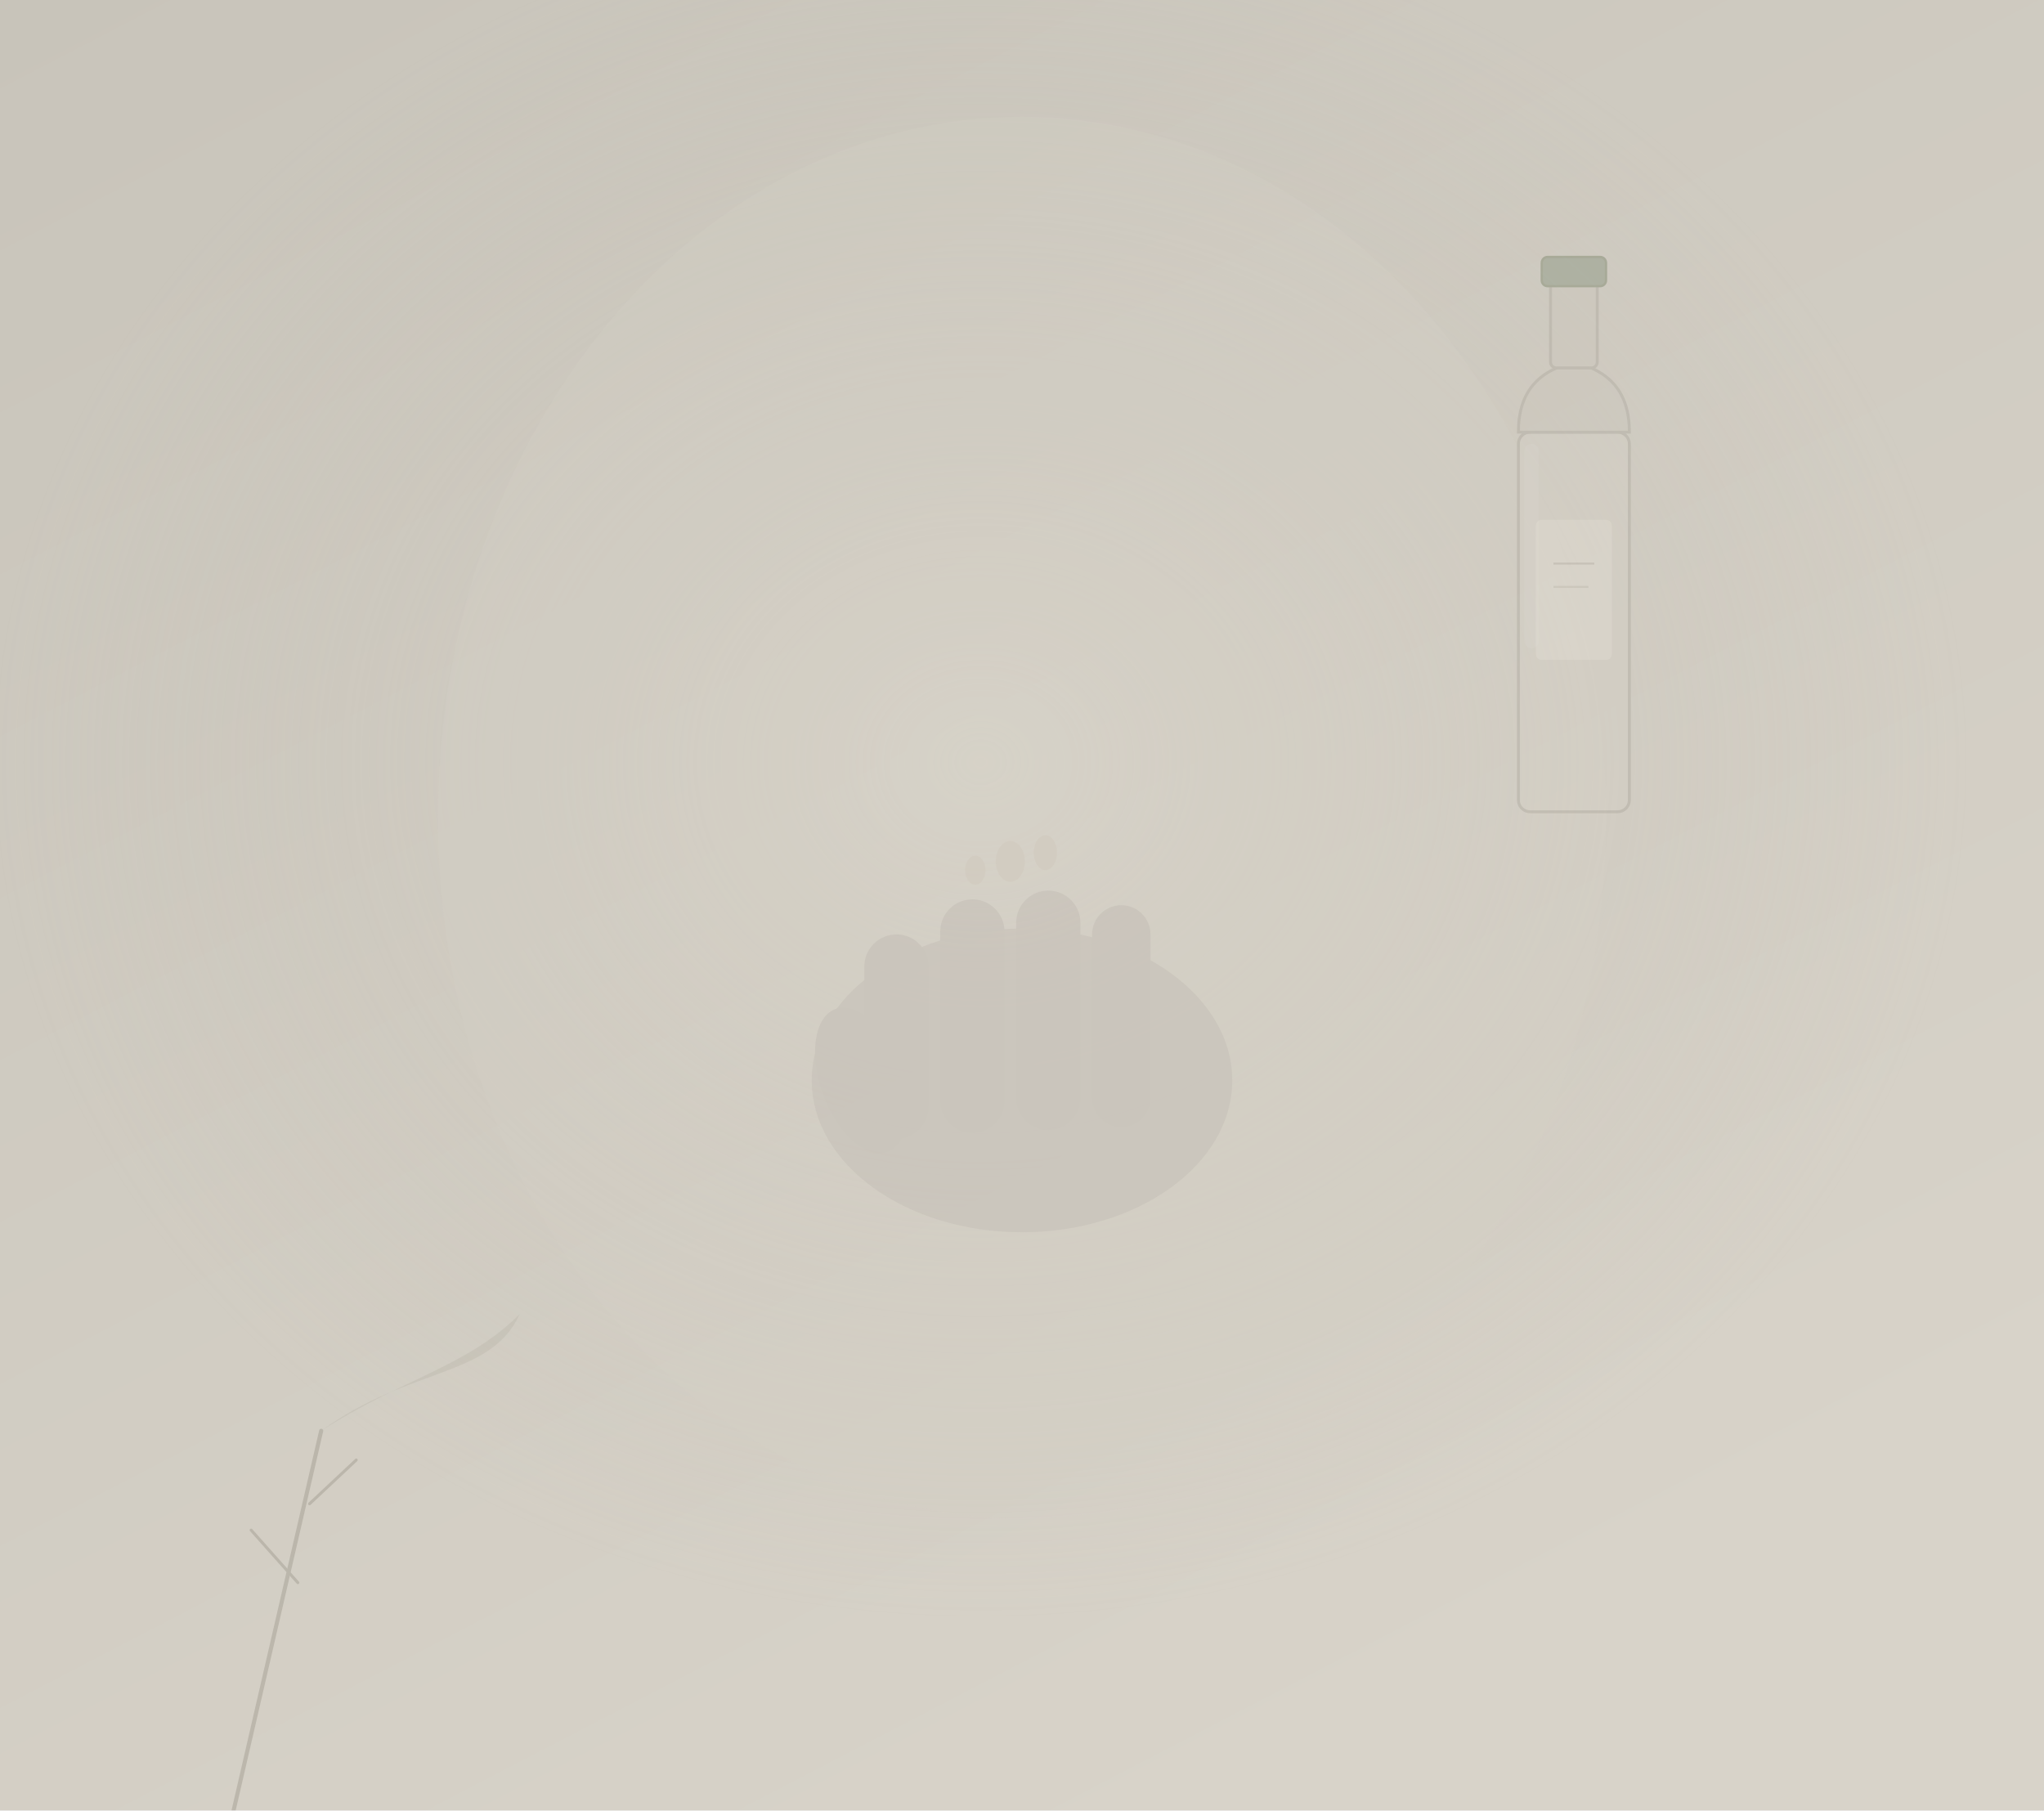
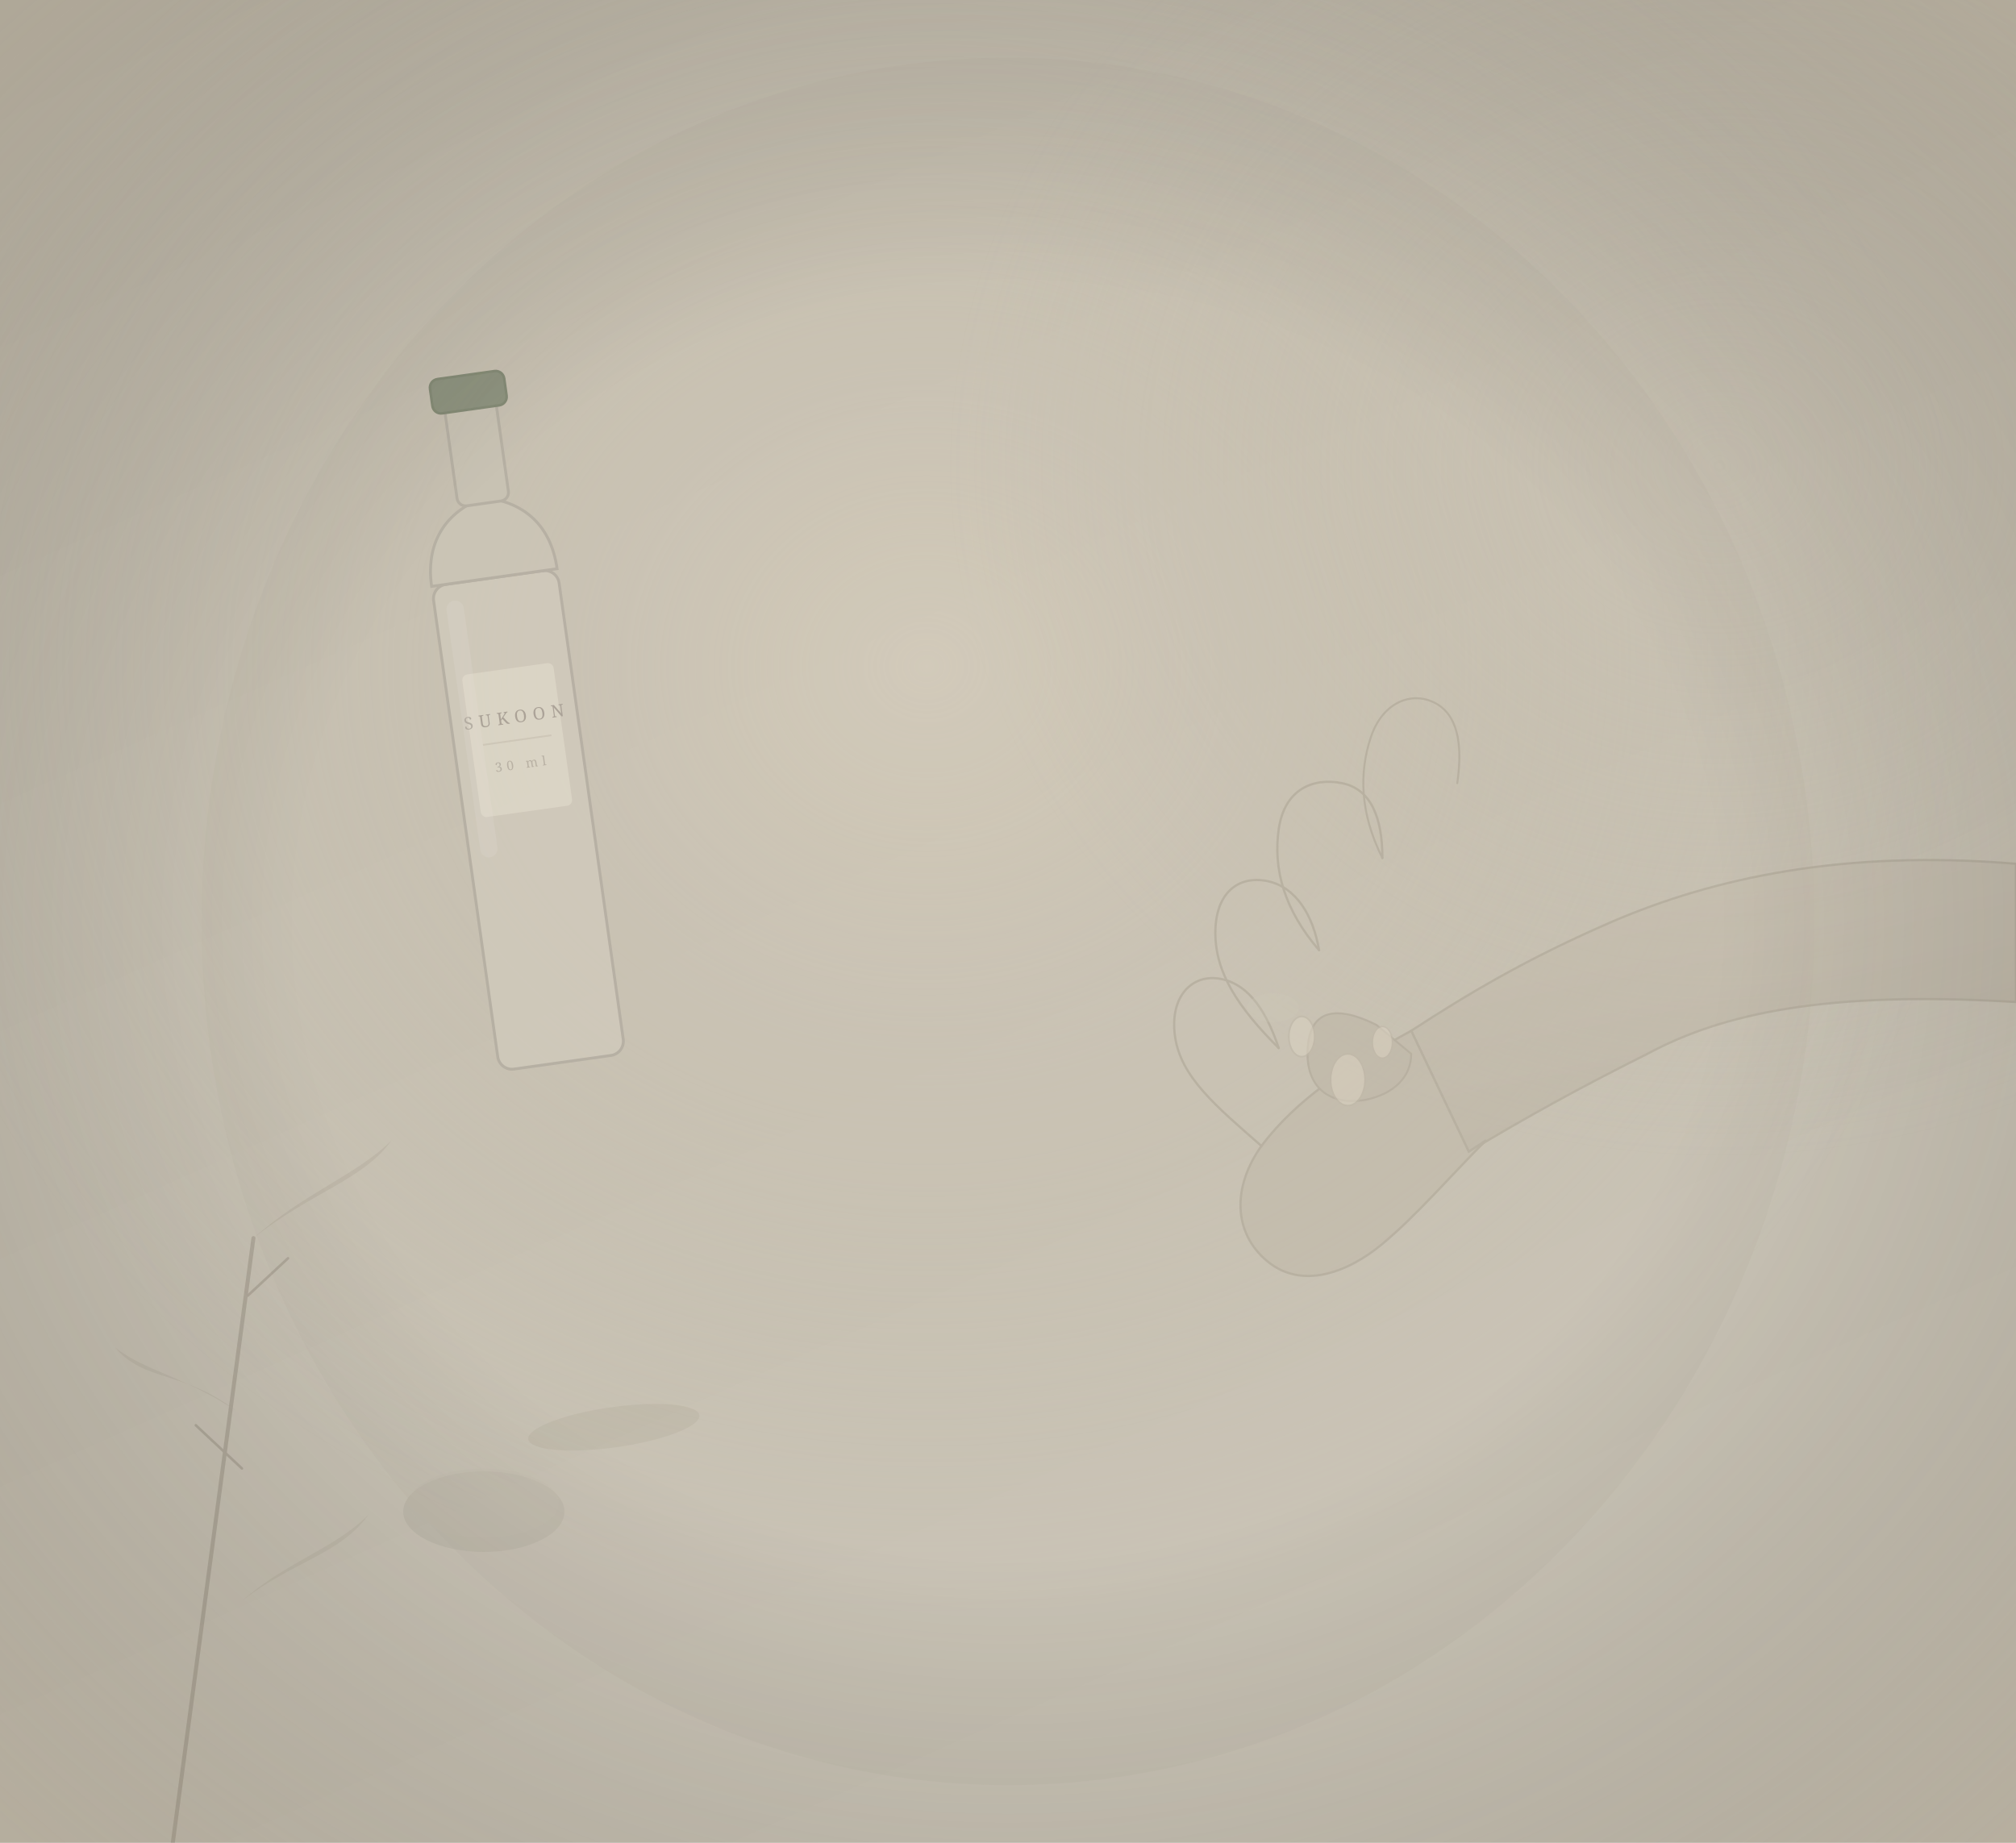
- <svg xmlns="http://www.w3.org/2000/svg" viewBox="0 0 700 620" preserveAspectRatio="xMidYMid slice">
+ <svg xmlns="http://www.w3.org/2000/svg" viewBox="0 0 700 640" preserveAspectRatio="xMidYMid slice">
  <defs>
-     <linearGradient id="bg" x1="0" y1="0" x2="0.6" y2="1">
-       <stop offset="0%" stop-color="#c8c4ba" />
-       <stop offset="100%" stop-color="#d8d3c9" />
+     <linearGradient id="bg" x1="0" y1="0" x2="0.5" y2="1">
+       <stop offset="0%" stop-color="#c4beb0" />
+       <stop offset="100%" stop-color="#cec8ba" />
    </linearGradient>
-     <radialGradient id="skin" cx="48%" cy="42%" r="48%">
-       <stop offset="0%" stop-color="#ddd8ce" stop-opacity="0.55" />
-       <stop offset="100%" stop-color="#c0bbb1" stop-opacity="0" />
+     <radialGradient id="warmspot" cx="46%" cy="36%" r="52%">
+       <stop offset="0%" stop-color="#ddd4c2" stop-opacity="0.7" />
+       <stop offset="100%" stop-color="#c0b8a8" stop-opacity="0" />
    </radialGradient>
+     <radialGradient id="sidelight" cx="85%" cy="25%" r="38%">
+       <stop offset="0%" stop-color="#d0c8b8" stop-opacity="0.5" />
+       <stop offset="100%" stop-color="#c0b8a8" stop-opacity="0" />
+     </radialGradient>
+     <linearGradient id="handGrad" x1="0" y1="0" x2="0.4" y2="1">
+       <stop offset="0%" stop-color="#c8bfb0" />
+       <stop offset="100%" stop-color="#b8b0a0" />
+     </linearGradient>
  </defs>
-   <rect width="700" height="620" fill="url(#bg)" />
-   <rect width="700" height="620" fill="url(#skin)" />
-   <ellipse cx="350" cy="280" rx="200" ry="240" fill="#d4cfc5" opacity="0.28" />
-   <g opacity="0.42" fill="#b8b0a4" stroke="none">
-     <ellipse cx="350" cy="370" rx="72" ry="52" fill="#c0bab2" />
-     <rect x="296" y="320" width="22" height="70" rx="11" fill="#beb8b0" />
-     <rect x="322" y="308" width="22" height="80" rx="11" fill="#beb8b0" />
-     <rect x="348" y="305" width="22" height="82" rx="11" fill="#beb8b0" />
-     <rect x="374" y="310" width="20" height="76" rx="10" fill="#beb8b0" />
-     <ellipse cx="295" cy="370" rx="14" ry="26" transform="rotate(-20 295 370)" fill="#beb8b0" />
+   <rect width="700" height="640" fill="url(#bg)" />
+   <rect width="700" height="640" fill="url(#warmspot)" />
+   <rect width="700" height="640" fill="url(#sidelight)" />
+   <ellipse cx="350" cy="320" rx="280" ry="300" fill="#b8b0a0" opacity="0.15" />
+   <g opacity="0.5">
+     <path d="M700 300 C640 295 595 305 560 320 C530 333 510 345 490 358 L510 400 C530 388 548 378 572 366 C598 352 634 344 700 348Z" fill="url(#handGrad)" stroke="#a8a090" stroke-width="0.8" />
+     <path d="M490 358 C468 370 450 382 438 398 C428 412 428 428 440 438 C452 448 468 442 480 432 C492 422 504 408 516 396 L510 400Z" fill="#c0b8a8" stroke="#a8a090" stroke-width="0.8" />
+     <path d="M478 356 C462 348 454 352 454 366 C454 378 462 384 474 382 C484 380 490 374 490 366Z" fill="#bcb4a4" stroke="#a8a090" stroke-width="0.7" />
+     <path d="M438 398 C422 384 410 374 408 360 C406 346 414 338 424 340 C434 342 440 352 444 364" fill="none" stroke="#a8a090" stroke-width="0.8" stroke-linecap="round" />
+     <path d="M444 364 C430 350 422 338 422 324 C422 310 430 304 440 306 C450 308 456 318 458 330" fill="none" stroke="#a8a090" stroke-width="0.8" stroke-linecap="round" />
+     <path d="M458 330 C446 316 442 302 444 288 C446 274 456 270 466 272 C476 274 480 284 480 298" fill="none" stroke="#a8a090" stroke-width="0.8" stroke-linecap="round" />
+     <path d="M480 298 C472 282 472 268 476 256 C480 244 490 240 498 244 C506 248 508 258 506 272" fill="none" stroke="#a8a090" stroke-width="0.7" stroke-linecap="round" />
  </g>
-   <g opacity="0.5" fill="#d0c8bc">
-     <ellipse cx="346" cy="295" rx="5" ry="7" />
-     <ellipse cx="358" cy="292" rx="4" ry="6" />
-     <ellipse cx="334" cy="298" rx="3.5" ry="5" />
+   <g opacity="0.6">
+     <ellipse cx="468" cy="375" rx="6" ry="9" fill="#d8d0c0" stroke="#c0b8a8" stroke-width="0.6" />
+     <ellipse cx="452" cy="360" rx="4.5" ry="7" fill="#d8d0c0" stroke="#c0b8a8" stroke-width="0.6" />
+     <ellipse cx="480" cy="362" rx="3.5" ry="5.5" fill="#d8d0c0" stroke="#c0b8a8" stroke-width="0.5" />
+     <ellipse cx="442" cy="350" rx="9" ry="5" fill="#cec8b8" opacity="0.4" />
  </g>
-   <g opacity="0.38">
-     <rect x="520" y="148" width="38" height="130" rx="4" fill="#d4cfc5" stroke="#a8a398" stroke-width="1" />
-     <path d="M520 148 C520 134 527 127 539 124 C551 127 558 134 558 148Z" fill="#cac5bb" stroke="#a8a398" stroke-width="1" />
-     <rect x="531" y="96" width="16" height="30" rx="2" fill="#cac5bb" stroke="#a8a398" stroke-width="1" />
-     <rect x="528" y="88" width="22" height="10" rx="2" fill="#7a8870" stroke="#687558" stroke-width="0.8" />
-     <rect x="526" y="178" width="26" height="48" rx="2" fill="#ece7dc" opacity="0.7" />
-     <line x1="532" y1="193" x2="546" y2="193" stroke="#b0a89e" stroke-width="0.7" opacity="0.8" />
-     <line x1="532" y1="201" x2="544" y2="201" stroke="#b0a89e" stroke-width="0.7" opacity="0.6" />
-     <rect x="522" y="152" width="5" height="70" rx="2.5" fill="white" opacity="0.14" />
+   <g opacity="0.55" transform="rotate(-8, 180, 260)">
+     <ellipse cx="180" cy="498" rx="30" ry="7" fill="#8a8070" opacity="0.2" />
+     <rect x="158" y="200" width="44" height="170" rx="5" fill="#d4cec0" stroke="#a8a298" stroke-width="1" />
+     <path d="M158 200 C158 184 167 175 180 172 C193 175 202 184 202 200Z" fill="#ccc6b8" stroke="#a8a298" stroke-width="1" />
+     <rect x="171" y="138" width="18" height="36" rx="3" fill="#c8c2b4" stroke="#a8a298" stroke-width="1" />
+     <rect x="167" y="129" width="26" height="12" rx="3" fill="#5e6e56" stroke="#4e5e46" stroke-width="0.9" />
+     <rect x="164" y="232" width="32" height="50" rx="2" fill="#eee8d8" opacity="0.8" />
+     <text x="180" y="251" text-anchor="middle" font-family="Georgia,serif" font-size="6" fill="#888078" letter-spacing="2" opacity="0.9">SUKOON</text>
+     <line x1="168" y1="257" x2="192" y2="257" stroke="#cac4b4" stroke-width="0.6" opacity="0.75" />
+     <text x="180" y="267" text-anchor="middle" font-family="Georgia,serif" font-size="4.5" fill="#9a9488" letter-spacing="1.5" opacity="0.8">30 ml</text>
+     <rect x="162" y="206" width="6" height="90" rx="3" fill="white" opacity="0.16" />
  </g>
-   <g opacity="0.2" stroke="#5a5448" stroke-linecap="round" stroke-linejoin="round" fill="none">
-     <line x1="80" y1="620" x2="110" y2="490" stroke-width="1.4" />
-     <path d="M110 490 C140 468 168 472 178 450 C160 468 138 472 110 490Z" fill="#7a7468" fill-opacity="0.5" stroke-width="0" />
-     <path d="M102" y1="542" x2="86" y2="524" stroke-width="1" />
-     <line x1="102" y1="542" x2="86" y2="524" stroke-width="1" />
-     <line x1="106" y1="515" x2="122" y2="500" stroke-width="1" />
+   <g opacity="0.3" stroke="#7a7060" stroke-linecap="round" fill="none">
+     <line x1="60" y1="640" x2="88" y2="430" stroke-width="1.4" />
+     <path d="M88 430 C108 414 126 410 136 396 C124 408 106 414 88 430Z" fill="#8a8070" fill-opacity="0.5" stroke-width="0" />
+     <path d="M82 490 C64 476 50 480 40 468 C50 476 64 478 82 490Z" fill="#8a8070" fill-opacity="0.45" stroke-width="0" />
+     <path d="M84 556 C102 542 118 540 128 526 C116 538 100 542 84 556Z" fill="#8a8070" fill-opacity="0.4" stroke-width="0" />
+     <line x1="84" y1="510" x2="68" y2="495" stroke-width="0.9" />
+     <line x1="86" y1="450" x2="100" y2="437" stroke-width="0.9" />
  </g>
+   <ellipse cx="168" cy="525" rx="28" ry="14" fill="#b8b2a4" opacity="0.45" />
+   <ellipse cx="168" cy="522" rx="26" ry="12" fill="#c4beb0" opacity="0.35" />
+   <radialGradient id="vig" cx="50%" cy="50%" r="70%">
+     <stop offset="50%" stop-color="transparent" />
+     <stop offset="100%" stop-color="#7a6e5a" stop-opacity="0.28" />
+   </radialGradient>
+   <rect width="700" height="640" fill="url(#vig)" />
</svg>
